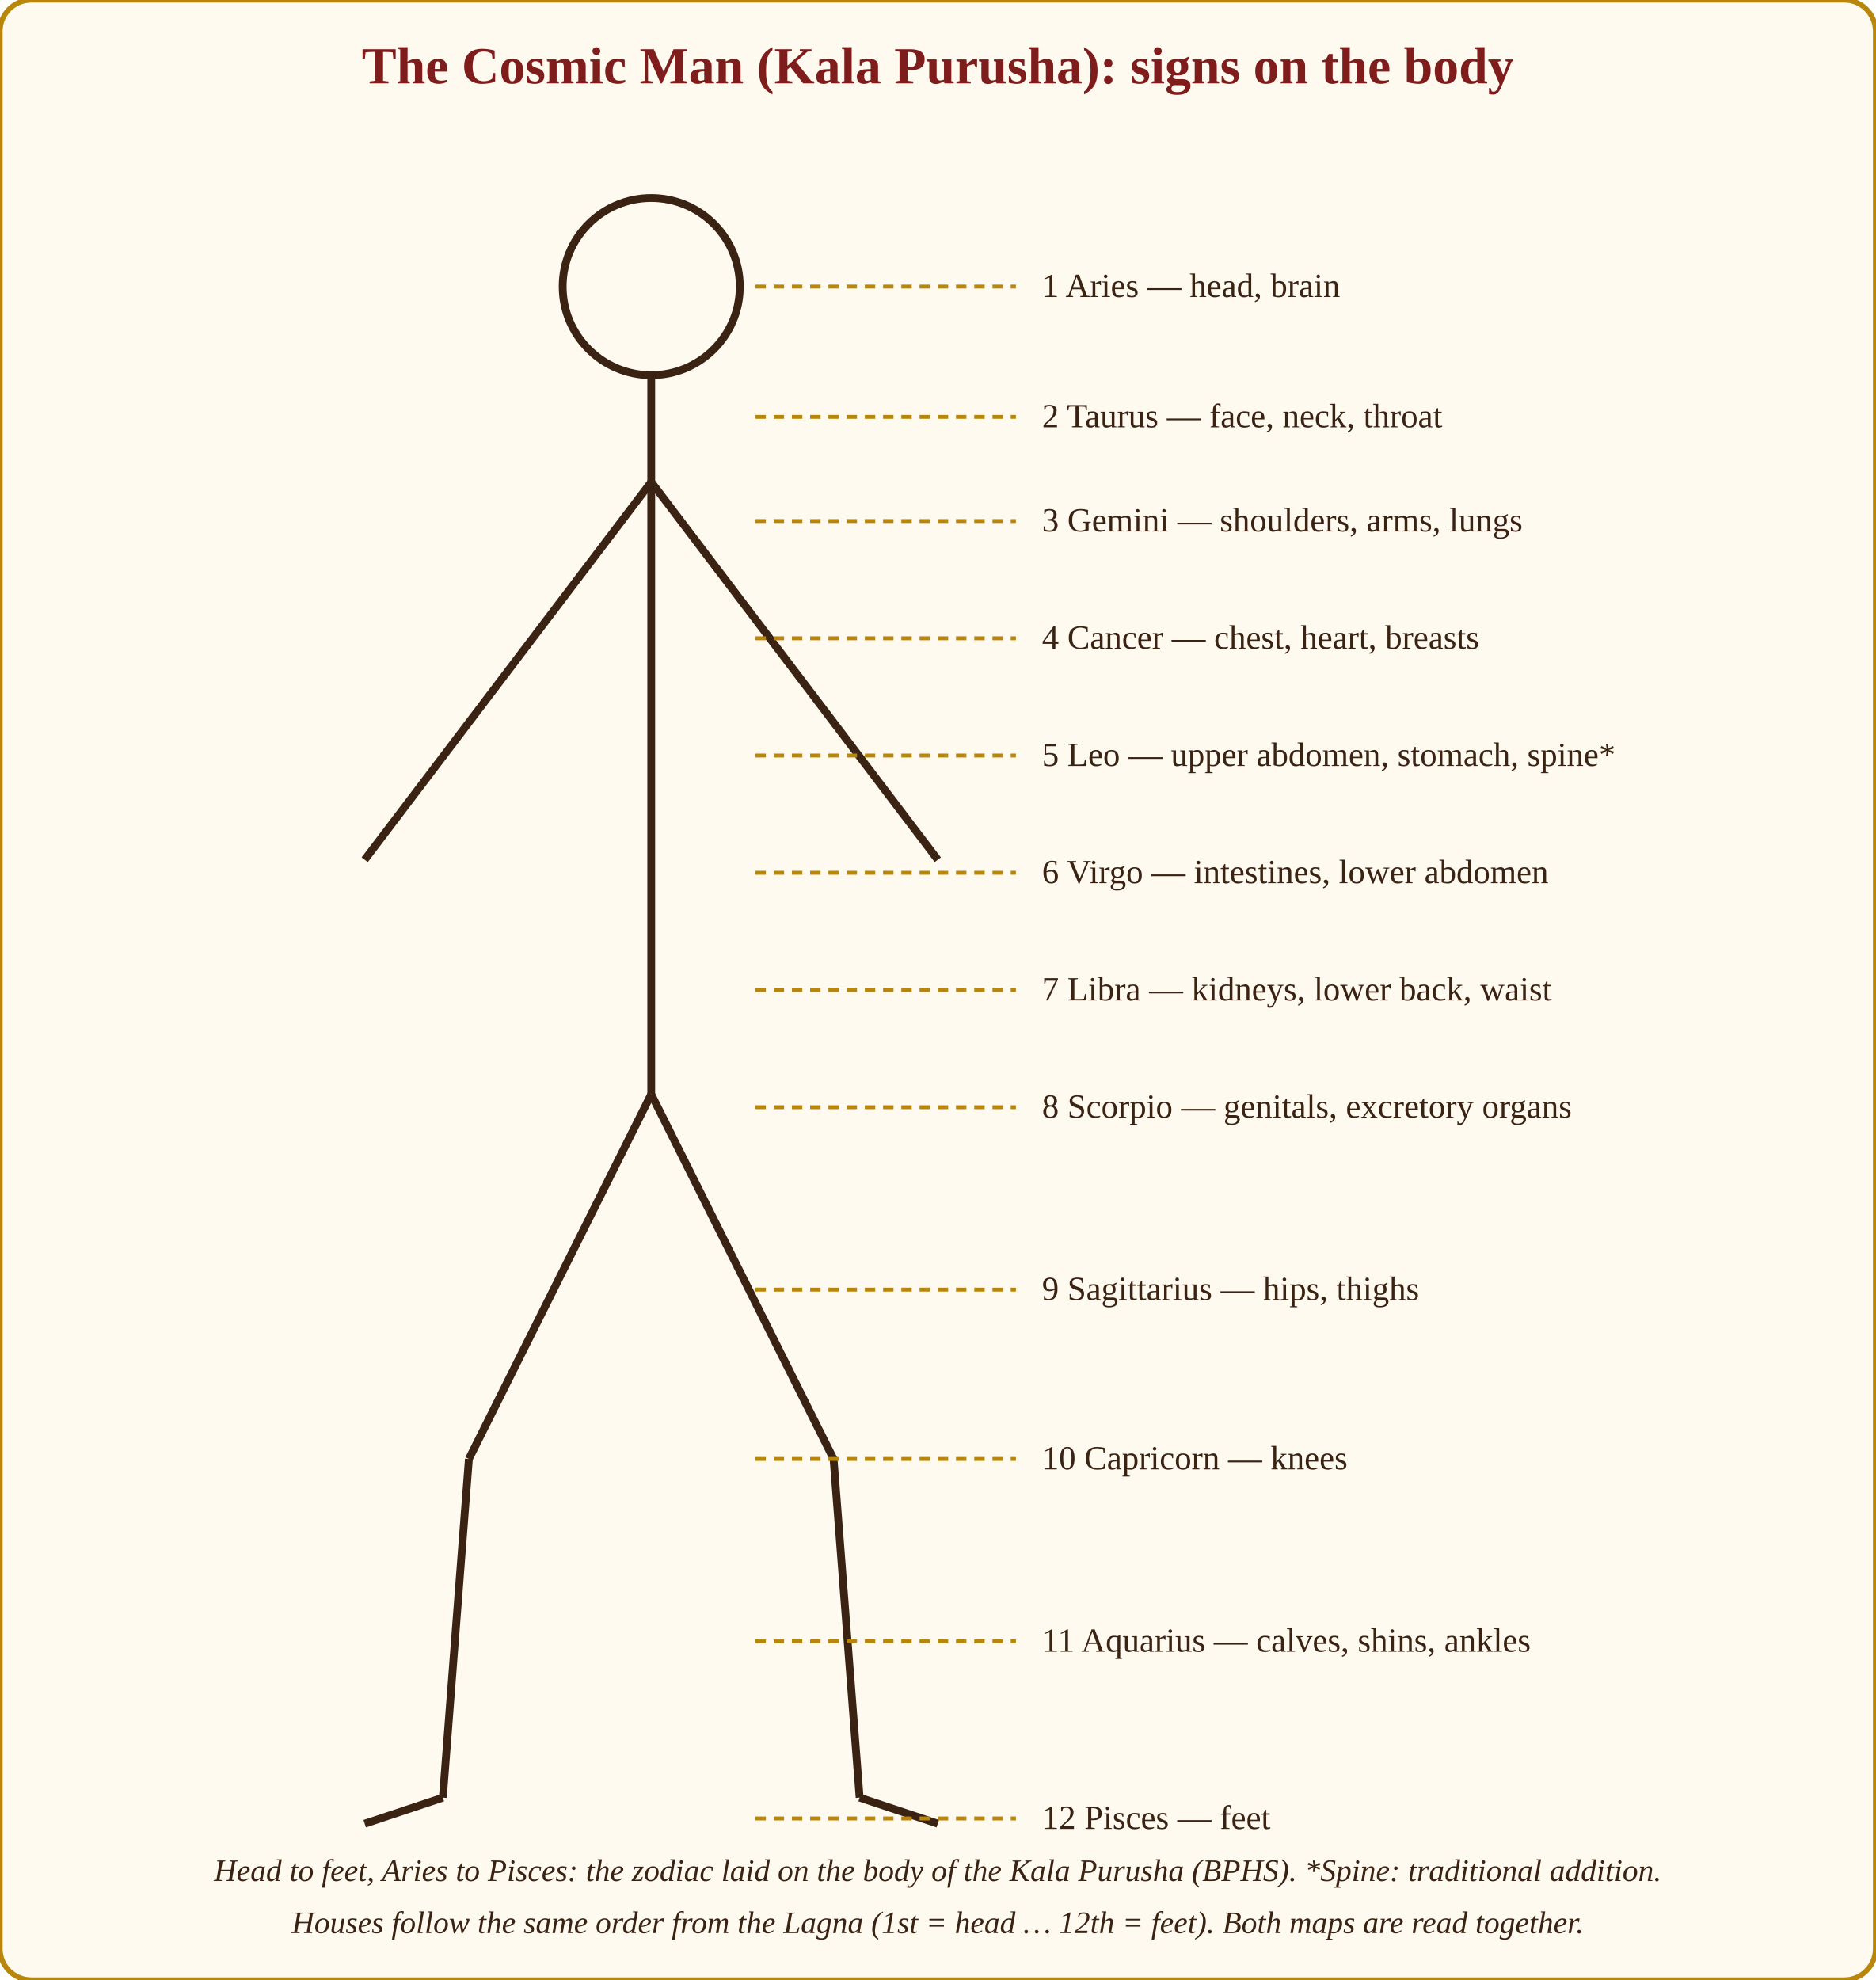
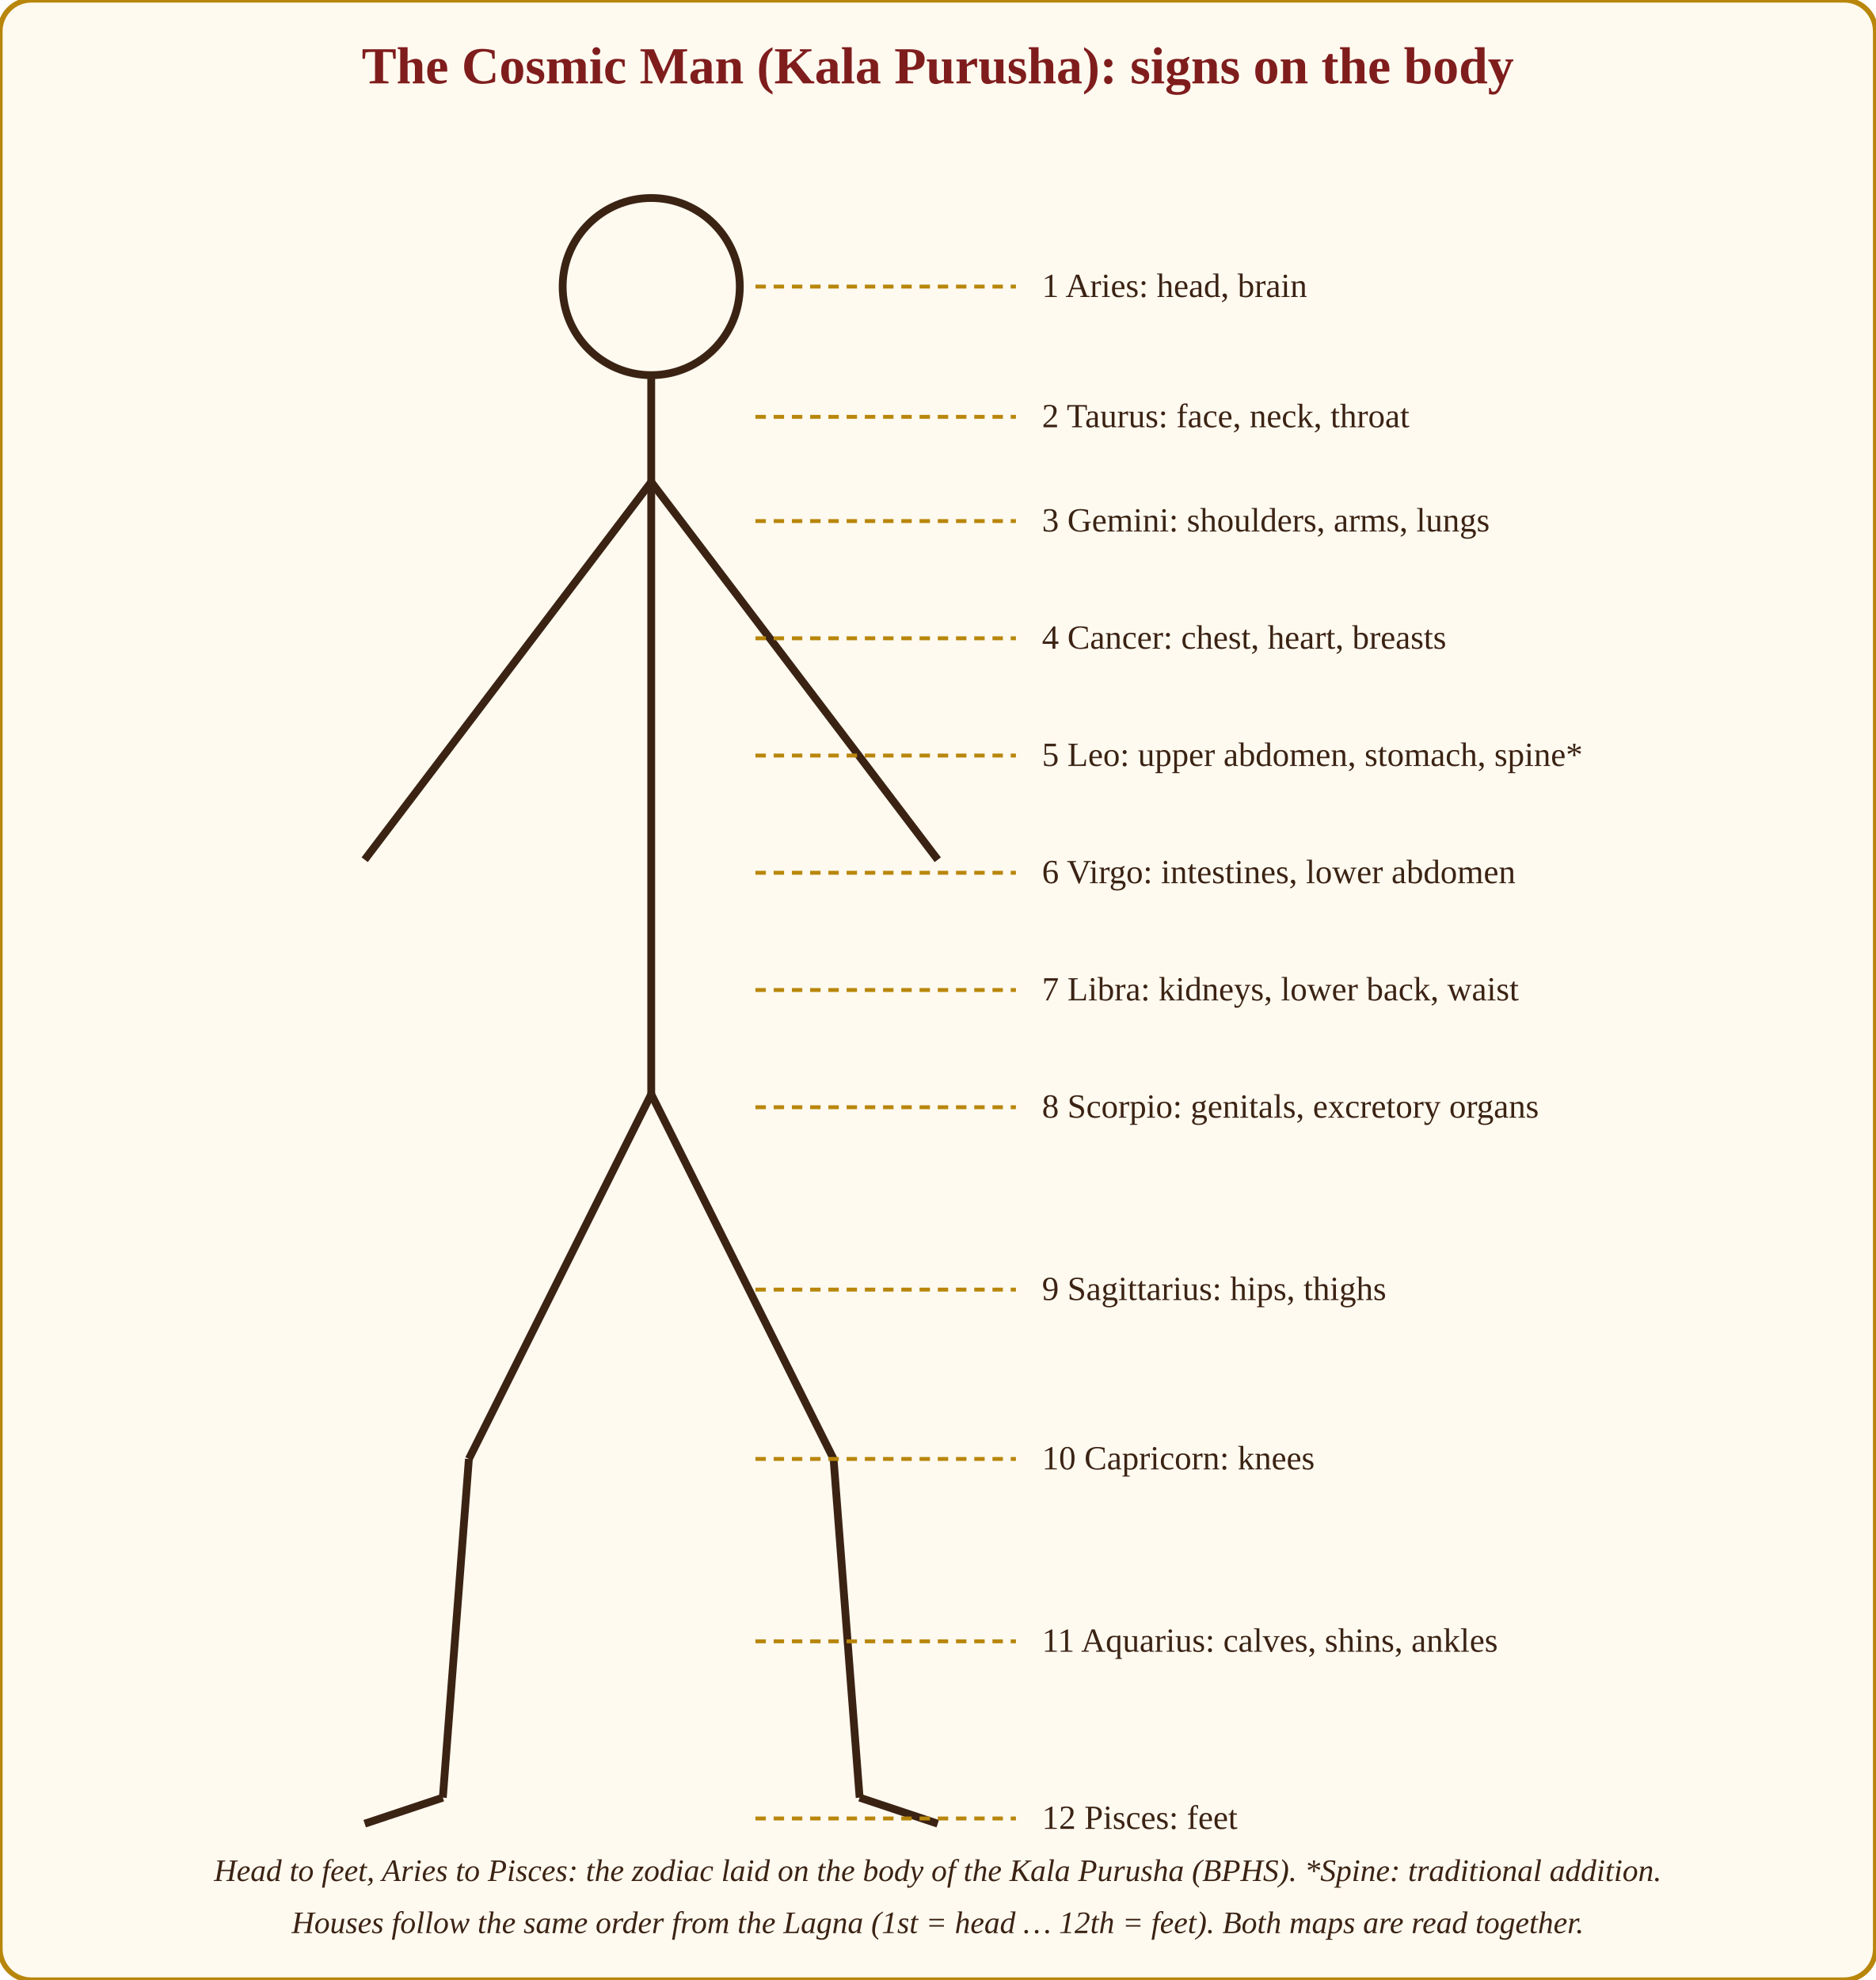
<svg xmlns="http://www.w3.org/2000/svg" width="720" height="760" viewBox="0 0 720 760" font-family="Georgia, 'Times New Roman', serif">
  <rect x="0" y="0" width="720" height="760" rx="12" fill="#fffaf0" stroke="#b8860b" stroke-width="2" />
  <text x="360.0" y="32" text-anchor="middle" font-size="20" font-weight="bold" fill="#7f1d1d">The Cosmic Man (Kala Purusha): signs on the body</text>
  <circle cx="250" cy="110" r="34" fill="none" stroke="#3b2314" stroke-width="3" />
  <line x1="250" y1="144" x2="250" y2="420" stroke="#3b2314" stroke-width="3" />
  <line x1="250" y1="185" x2="140" y2="330" stroke="#3b2314" stroke-width="3" />
  <line x1="250" y1="185" x2="360" y2="330" stroke="#3b2314" stroke-width="3" />
  <line x1="250" y1="420" x2="180" y2="560" stroke="#3b2314" stroke-width="3" />
  <line x1="250" y1="420" x2="320" y2="560" stroke="#3b2314" stroke-width="3" />
  <line x1="180" y1="560" x2="170" y2="690" stroke="#3b2314" stroke-width="3" />
  <line x1="320" y1="560" x2="330" y2="690" stroke="#3b2314" stroke-width="3" />
  <line x1="170" y1="690" x2="140" y2="700" stroke="#3b2314" stroke-width="3" />
  <line x1="330" y1="690" x2="360" y2="700" stroke="#3b2314" stroke-width="3" />
  <line x1="290" y1="110" x2="390" y2="110" stroke="#b8860b" stroke-width="1.5" stroke-dasharray="4,3" />
-   <text x="400" y="114" text-anchor="start" font-size="13" fill="#3b2314">1 Aries — head, brain</text>
+   <text x="400" y="114" text-anchor="start" font-size="13" fill="#3b2314">1 Aries: head, brain</text>
  <line x1="290" y1="160" x2="390" y2="160" stroke="#b8860b" stroke-width="1.5" stroke-dasharray="4,3" />
-   <text x="400" y="164" text-anchor="start" font-size="13" fill="#3b2314">2 Taurus — face, neck, throat</text>
+   <text x="400" y="164" text-anchor="start" font-size="13" fill="#3b2314">2 Taurus: face, neck, throat</text>
  <line x1="290" y1="200" x2="390" y2="200" stroke="#b8860b" stroke-width="1.5" stroke-dasharray="4,3" />
-   <text x="400" y="204" text-anchor="start" font-size="13" fill="#3b2314">3 Gemini — shoulders, arms, lungs</text>
+   <text x="400" y="204" text-anchor="start" font-size="13" fill="#3b2314">3 Gemini: shoulders, arms, lungs</text>
  <line x1="290" y1="245" x2="390" y2="245" stroke="#b8860b" stroke-width="1.5" stroke-dasharray="4,3" />
-   <text x="400" y="249" text-anchor="start" font-size="13" fill="#3b2314">4 Cancer — chest, heart, breasts</text>
+   <text x="400" y="249" text-anchor="start" font-size="13" fill="#3b2314">4 Cancer: chest, heart, breasts</text>
  <line x1="290" y1="290" x2="390" y2="290" stroke="#b8860b" stroke-width="1.5" stroke-dasharray="4,3" />
-   <text x="400" y="294" text-anchor="start" font-size="13" fill="#3b2314">5 Leo — upper abdomen, stomach, spine*</text>
+   <text x="400" y="294" text-anchor="start" font-size="13" fill="#3b2314">5 Leo: upper abdomen, stomach, spine*</text>
  <line x1="290" y1="335" x2="390" y2="335" stroke="#b8860b" stroke-width="1.5" stroke-dasharray="4,3" />
-   <text x="400" y="339" text-anchor="start" font-size="13" fill="#3b2314">6 Virgo — intestines, lower abdomen</text>
+   <text x="400" y="339" text-anchor="start" font-size="13" fill="#3b2314">6 Virgo: intestines, lower abdomen</text>
  <line x1="290" y1="380" x2="390" y2="380" stroke="#b8860b" stroke-width="1.5" stroke-dasharray="4,3" />
-   <text x="400" y="384" text-anchor="start" font-size="13" fill="#3b2314">7 Libra — kidneys, lower back, waist</text>
+   <text x="400" y="384" text-anchor="start" font-size="13" fill="#3b2314">7 Libra: kidneys, lower back, waist</text>
  <line x1="290" y1="425" x2="390" y2="425" stroke="#b8860b" stroke-width="1.5" stroke-dasharray="4,3" />
-   <text x="400" y="429" text-anchor="start" font-size="13" fill="#3b2314">8 Scorpio — genitals, excretory organs</text>
+   <text x="400" y="429" text-anchor="start" font-size="13" fill="#3b2314">8 Scorpio: genitals, excretory organs</text>
  <line x1="290" y1="495" x2="390" y2="495" stroke="#b8860b" stroke-width="1.5" stroke-dasharray="4,3" />
-   <text x="400" y="499" text-anchor="start" font-size="13" fill="#3b2314">9 Sagittarius — hips, thighs</text>
+   <text x="400" y="499" text-anchor="start" font-size="13" fill="#3b2314">9 Sagittarius: hips, thighs</text>
  <line x1="290" y1="560" x2="390" y2="560" stroke="#b8860b" stroke-width="1.5" stroke-dasharray="4,3" />
-   <text x="400" y="564" text-anchor="start" font-size="13" fill="#3b2314">10 Capricorn — knees</text>
+   <text x="400" y="564" text-anchor="start" font-size="13" fill="#3b2314">10 Capricorn: knees</text>
  <line x1="290" y1="630" x2="390" y2="630" stroke="#b8860b" stroke-width="1.5" stroke-dasharray="4,3" />
-   <text x="400" y="634" text-anchor="start" font-size="13" fill="#3b2314">11 Aquarius — calves, shins, ankles</text>
+   <text x="400" y="634" text-anchor="start" font-size="13" fill="#3b2314">11 Aquarius: calves, shins, ankles</text>
  <line x1="290" y1="698" x2="390" y2="698" stroke="#b8860b" stroke-width="1.5" stroke-dasharray="4,3" />
-   <text x="400" y="702" text-anchor="start" font-size="13" fill="#3b2314">12 Pisces — feet</text>
+   <text x="400" y="702" text-anchor="start" font-size="13" fill="#3b2314">12 Pisces: feet</text>
  <text x="360.0" y="722" text-anchor="middle" font-size="12" fill="#3b2314" font-style="italic">Head to feet, Aries to Pisces: the zodiac laid on the body of the Kala Purusha (BPHS). *Spine: traditional addition.</text>
  <text x="360.0" y="742" text-anchor="middle" font-size="12" fill="#3b2314" font-style="italic">Houses follow the same order from the Lagna (1st = head … 12th = feet). Both maps are read together.</text>
</svg>
